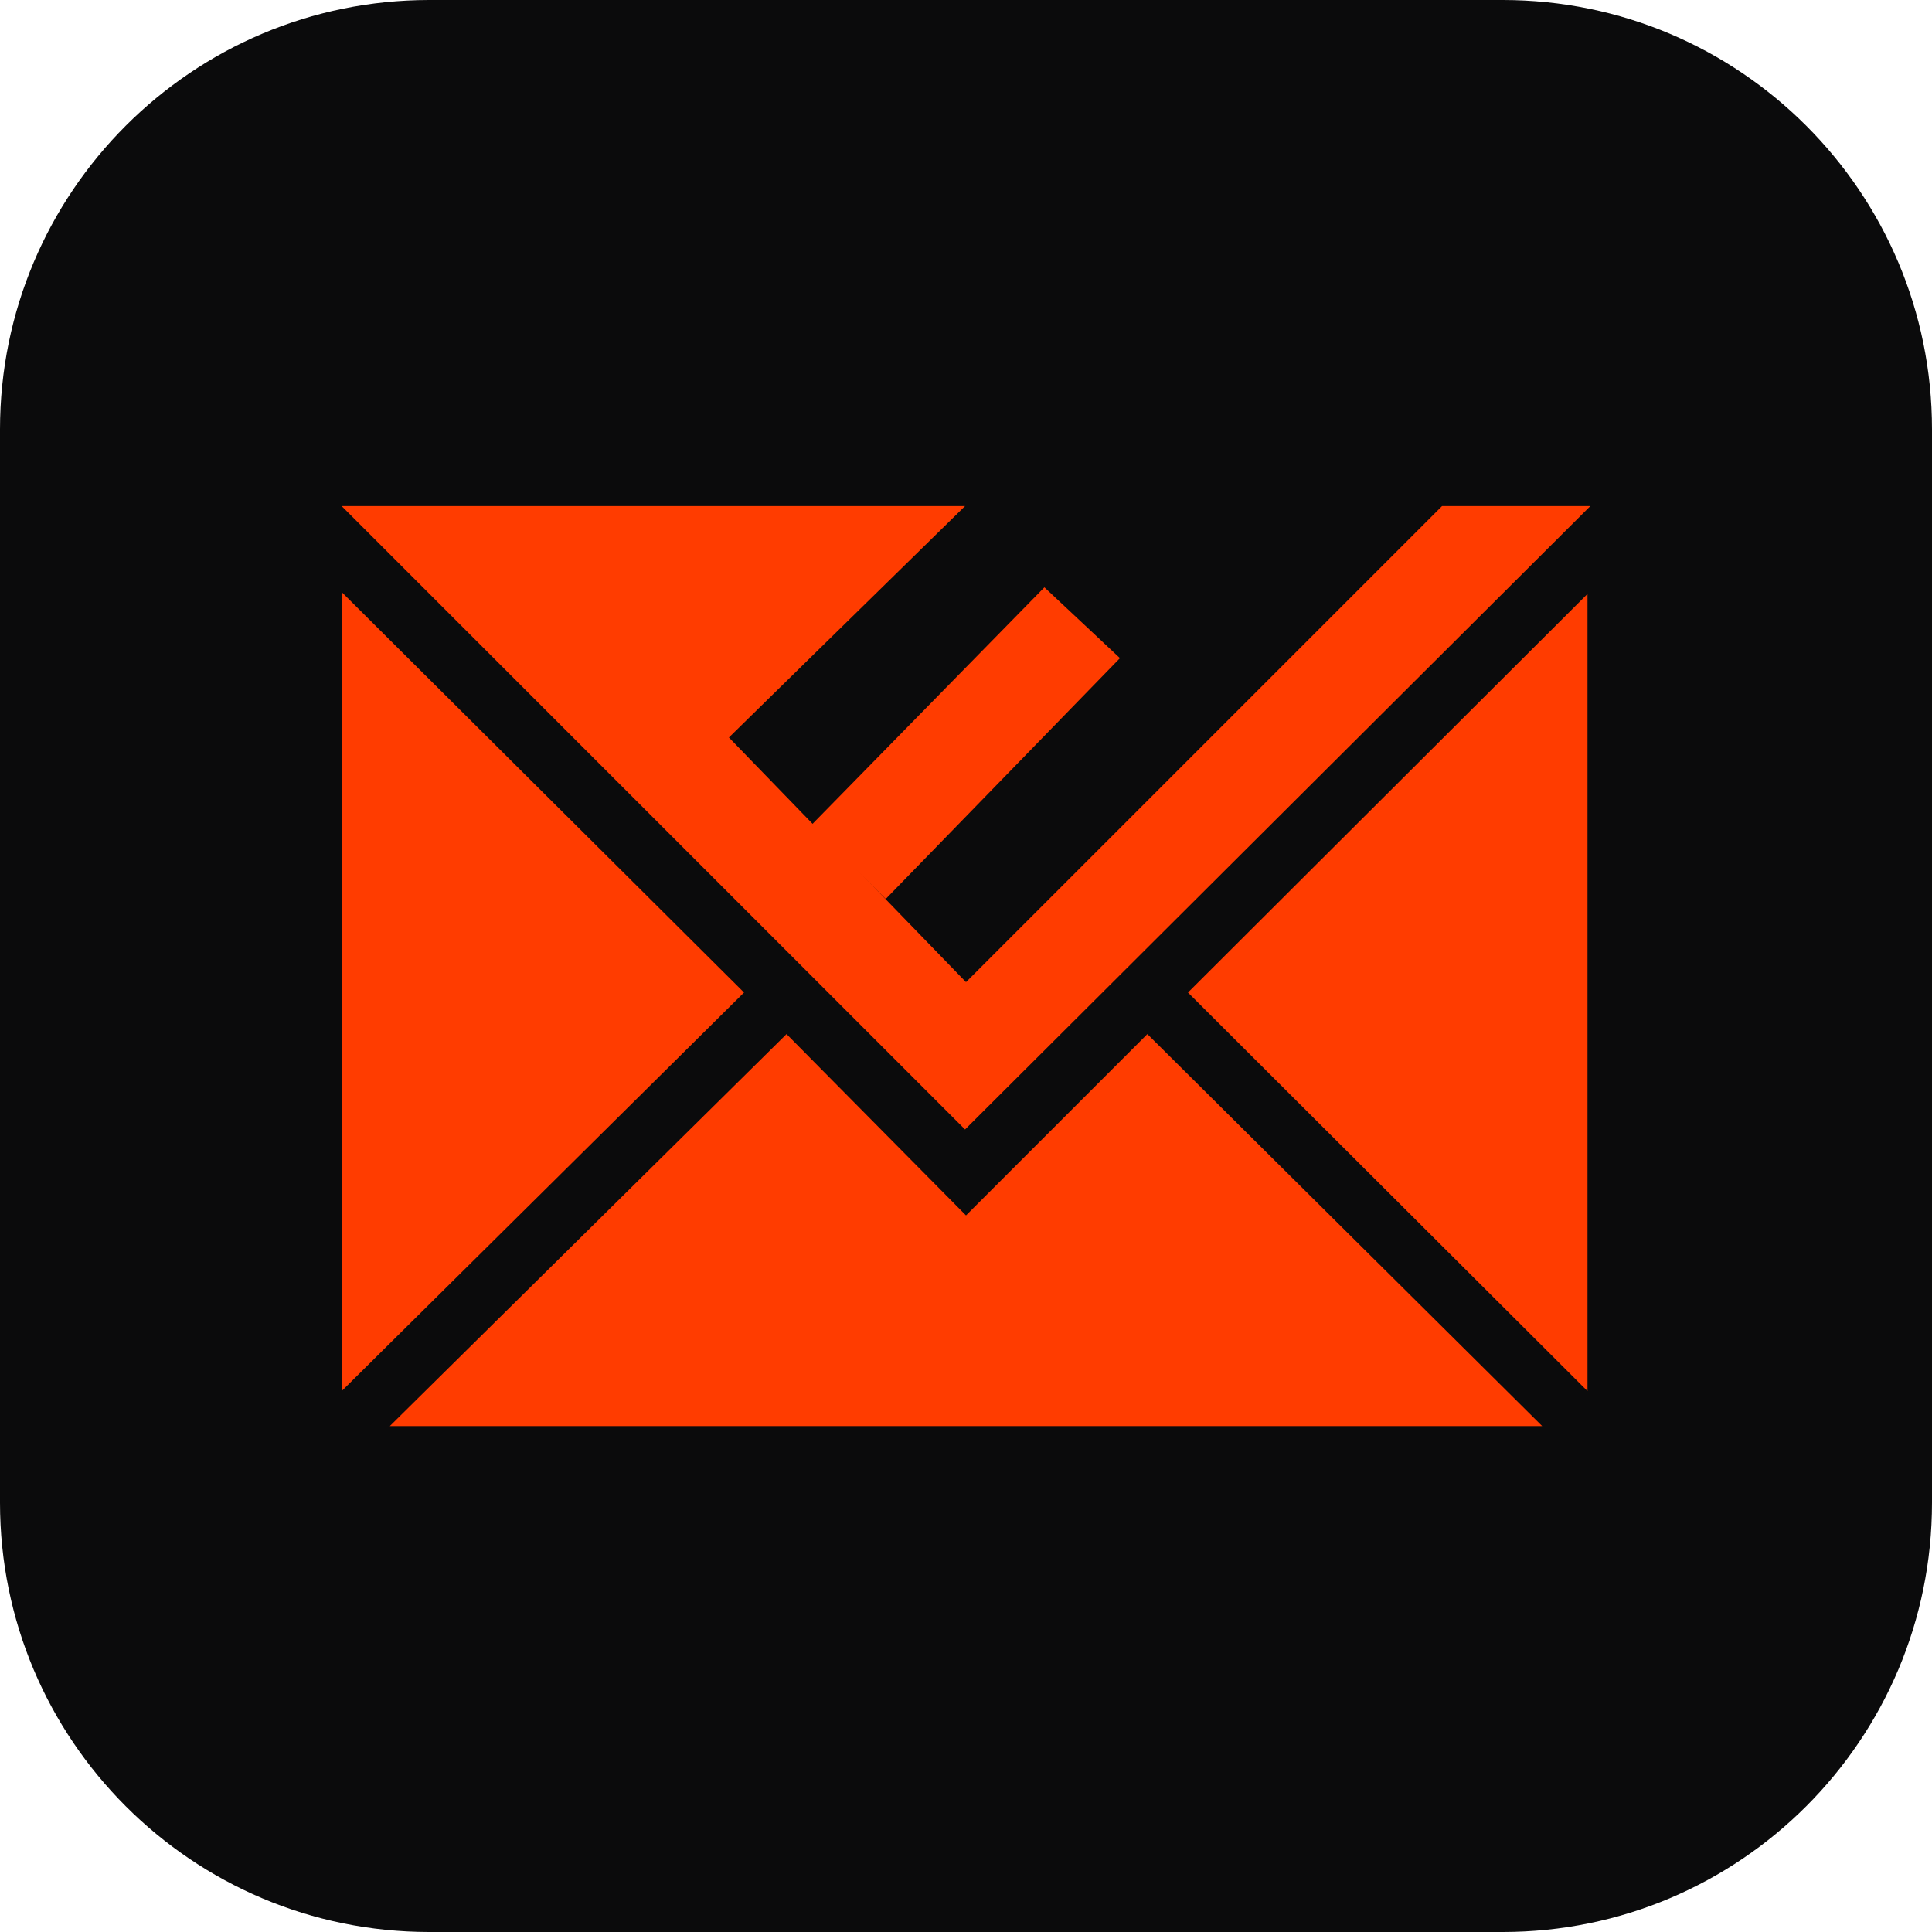
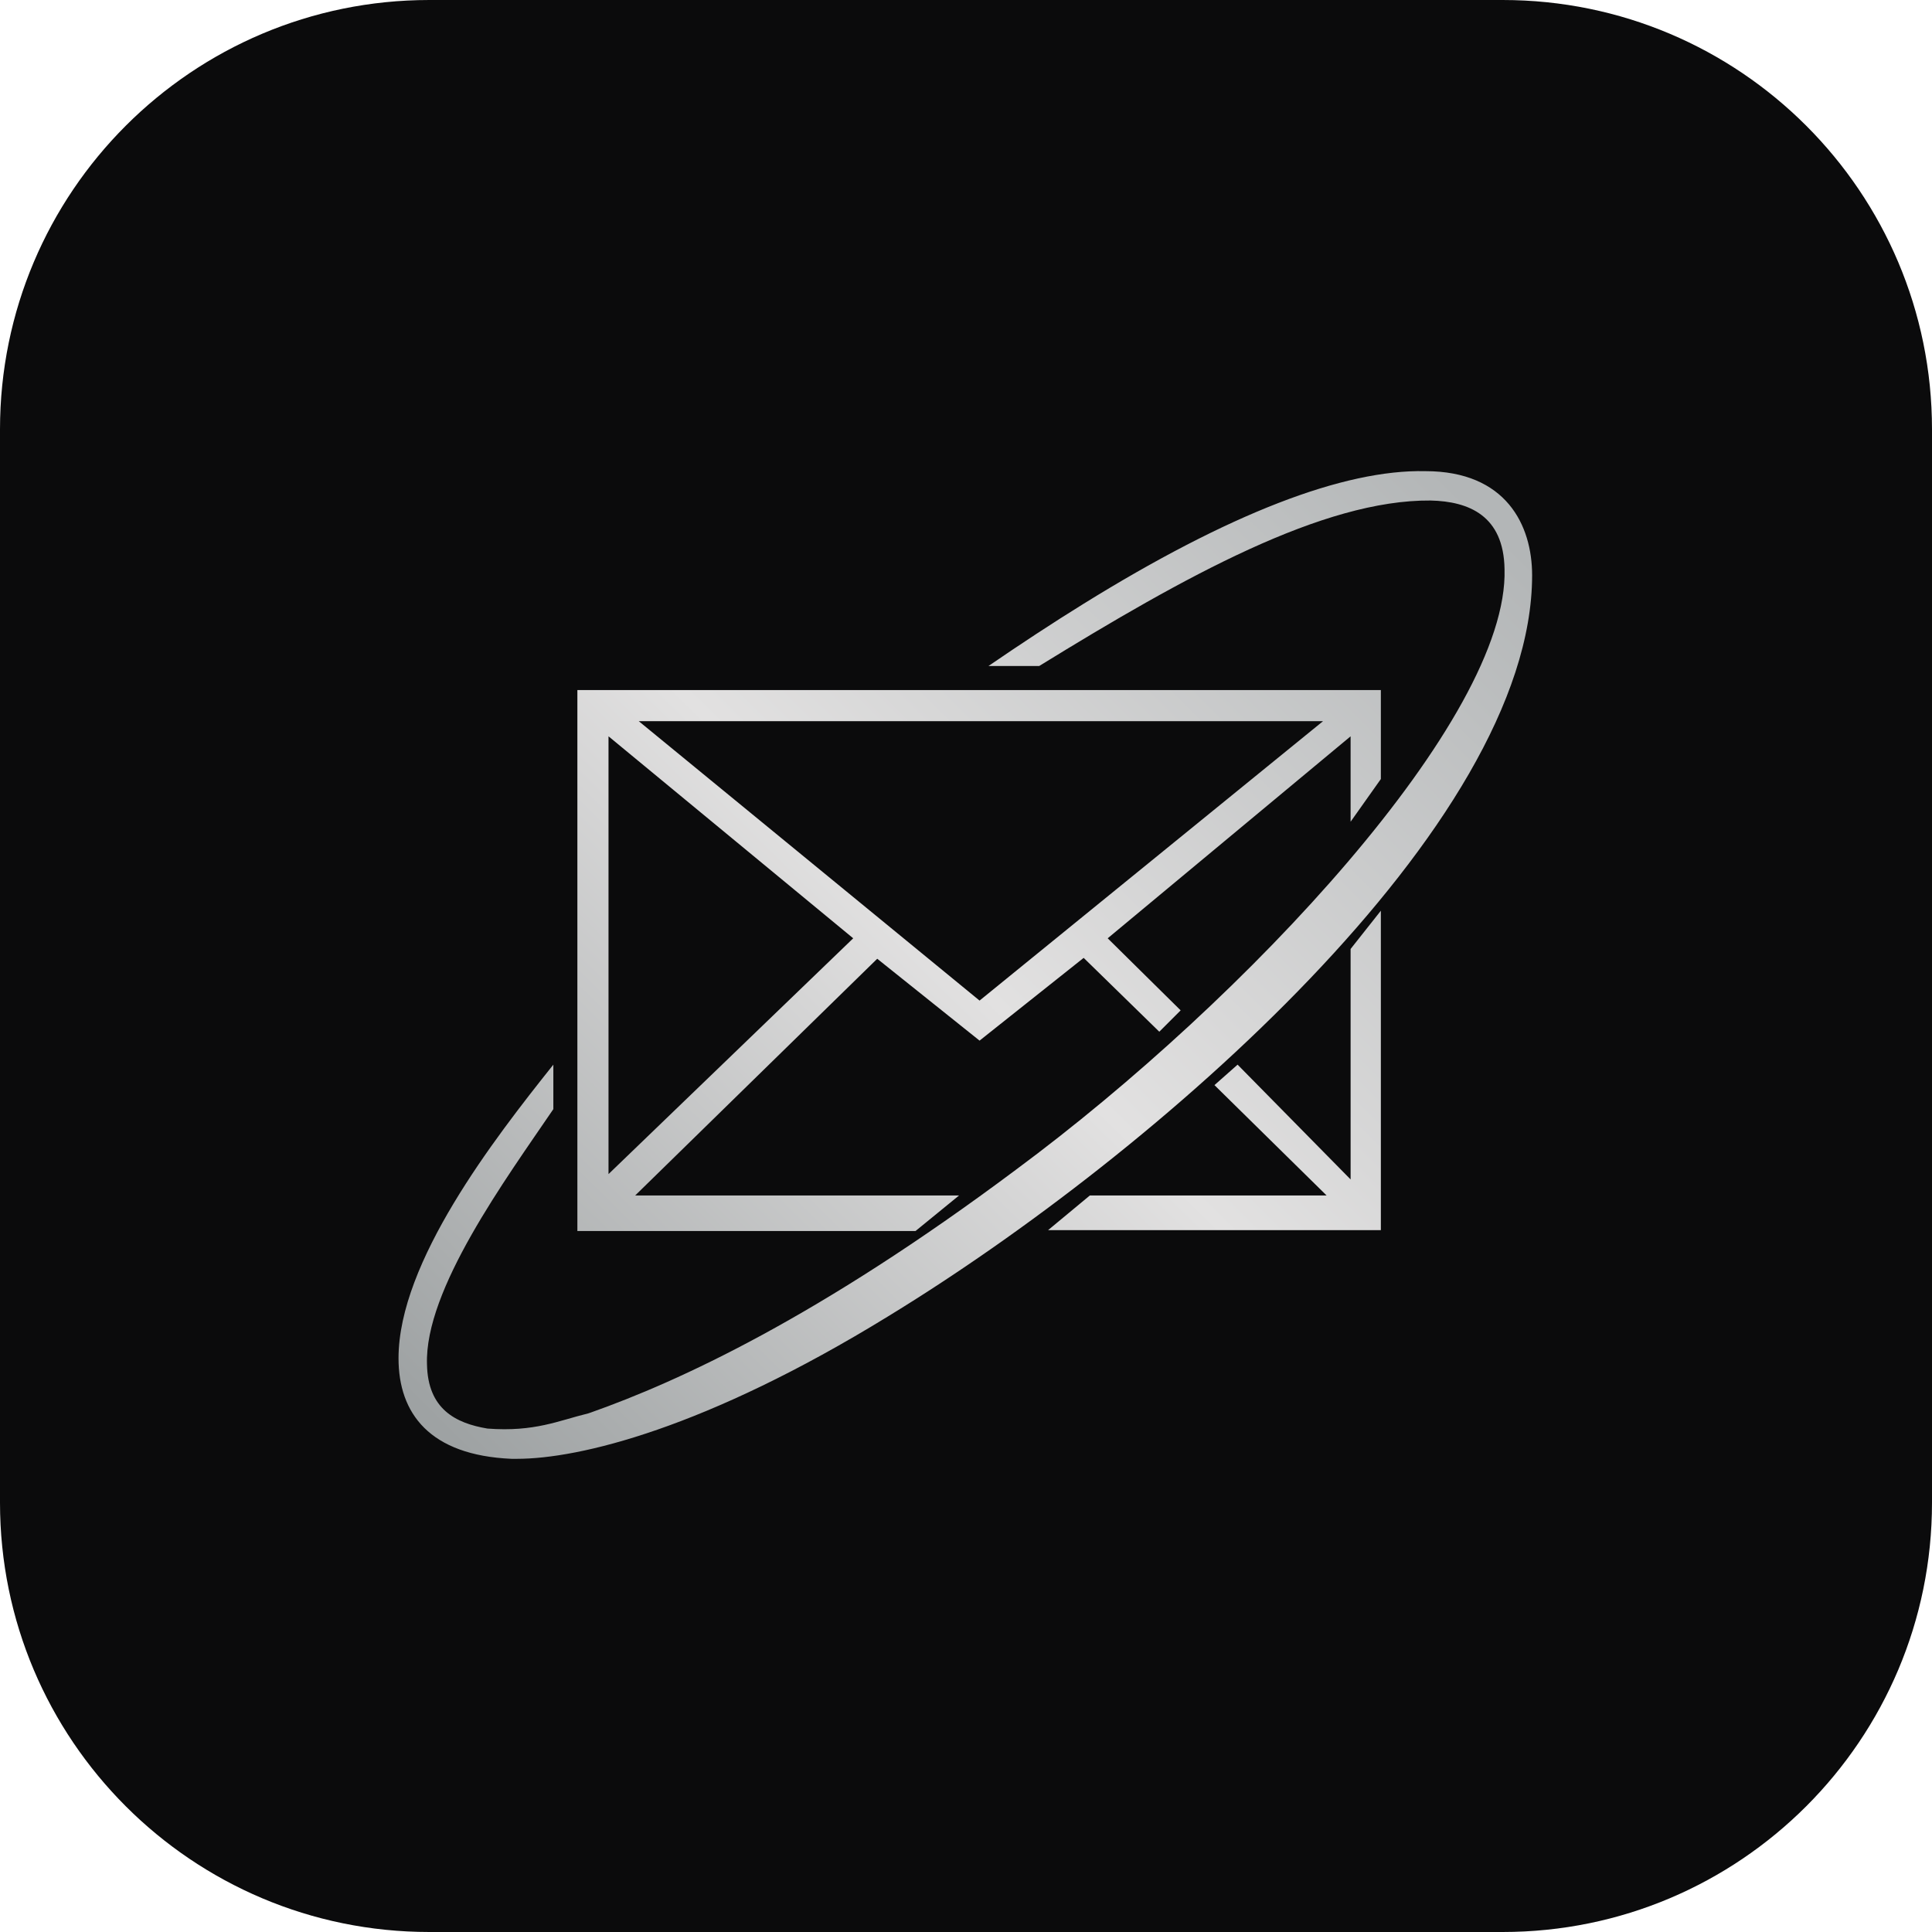
<svg xmlns="http://www.w3.org/2000/svg" viewBox="0 0 180 180">
  <rect width="180" height="180" rx="40" fill="#0B0B0C" />
-   <g transform="translate(24 47.15) scale(0.88)" fill="#FF3C00">
-     <polygon points="8.9 0 74.9 66 141.1 0 125.4 0 75 50.4 49.9 24.5 74.9 0" />
-     <polygon points="51.5 51.5 8.9 93.7 8.9 9.1" />
-     <path d="m94.2 55.9-19.2 19.2-19-19.2-42 41.5h122l-41.8-41.5z" />
-     <polygon points="98.5 51.5 140.8 9.3 140.8 93.7" />
-     <polygon points="58.6 33.8 83.3 8.6 91.3 16.1 66.5 41.6" />
+   <defs>
+     <linearGradient id="enveloSilverFav" x1="15.62" x2="124.9" y1="118.2" y2="7.751" gradientUnits="userSpaceOnUse">
+       <stop stop-color="#9EA2A3" offset="0" />
+       <stop stop-color="#E2E1E1" offset=".5" />
+       <stop stop-color="#B3B6B7" offset="1" />
+     </linearGradient>
+   </defs>
+   <g transform="translate(30 36.85) scale(0.829)">
+     <path fill="url(#enveloSilverFav)" d="m124 8.5c-9.2-0.2-22.1 4.8-38.4 14.9-3.4 2.1-7.2 4.6-10.7 7h5.7c16.4-10.1 31.9-18.7 44-18.6 4.3 0.1 8.2 1.7 8.3 7.7 0.5 16.8-29.1 48.4-54.9 67.5-22.2 16.6-37.9 23.8-47.8 27.3l-0.3 0.1c-3.3 0.8-6 2.1-11.3 1.7-3.6-0.6-6.7-2.2-6.8-7.2-0.3-8.4 8.9-20.9 14.2-28.7v-5c-6.7 8.4-17.4 22.2-17.4 33 0 6.2 3.5 10.9 12.7 11.3h0.6c7 0 21.2-3.4 41.7-16 30-18.3 72.4-55.2 72.4-83.3 0-5.6-2.9-11.7-12-11.7zm-57.3 85.4 4.9-4h-36.4l27.2-26.6 11.5 9.2 11.7-9.3 8.5 8.3 2.4-2.4-8.2-8.1 27.3-22.7v9.6l3.4-4.8v-10h-90.3v60.8h38zm-34.5-55.6 27.5 22.7-27.5 26.5v-49.2zm41.7 29.7-38.3-31.4h76.9l-38.6 31.4zm41.7-5.8v25.9l-12.7-12.9-2.6 2.3 12.6 12.4h-26.6l-4.7 3.9h37.4v-35.9l-3.4 4.3z" />
  </g>
</svg>
